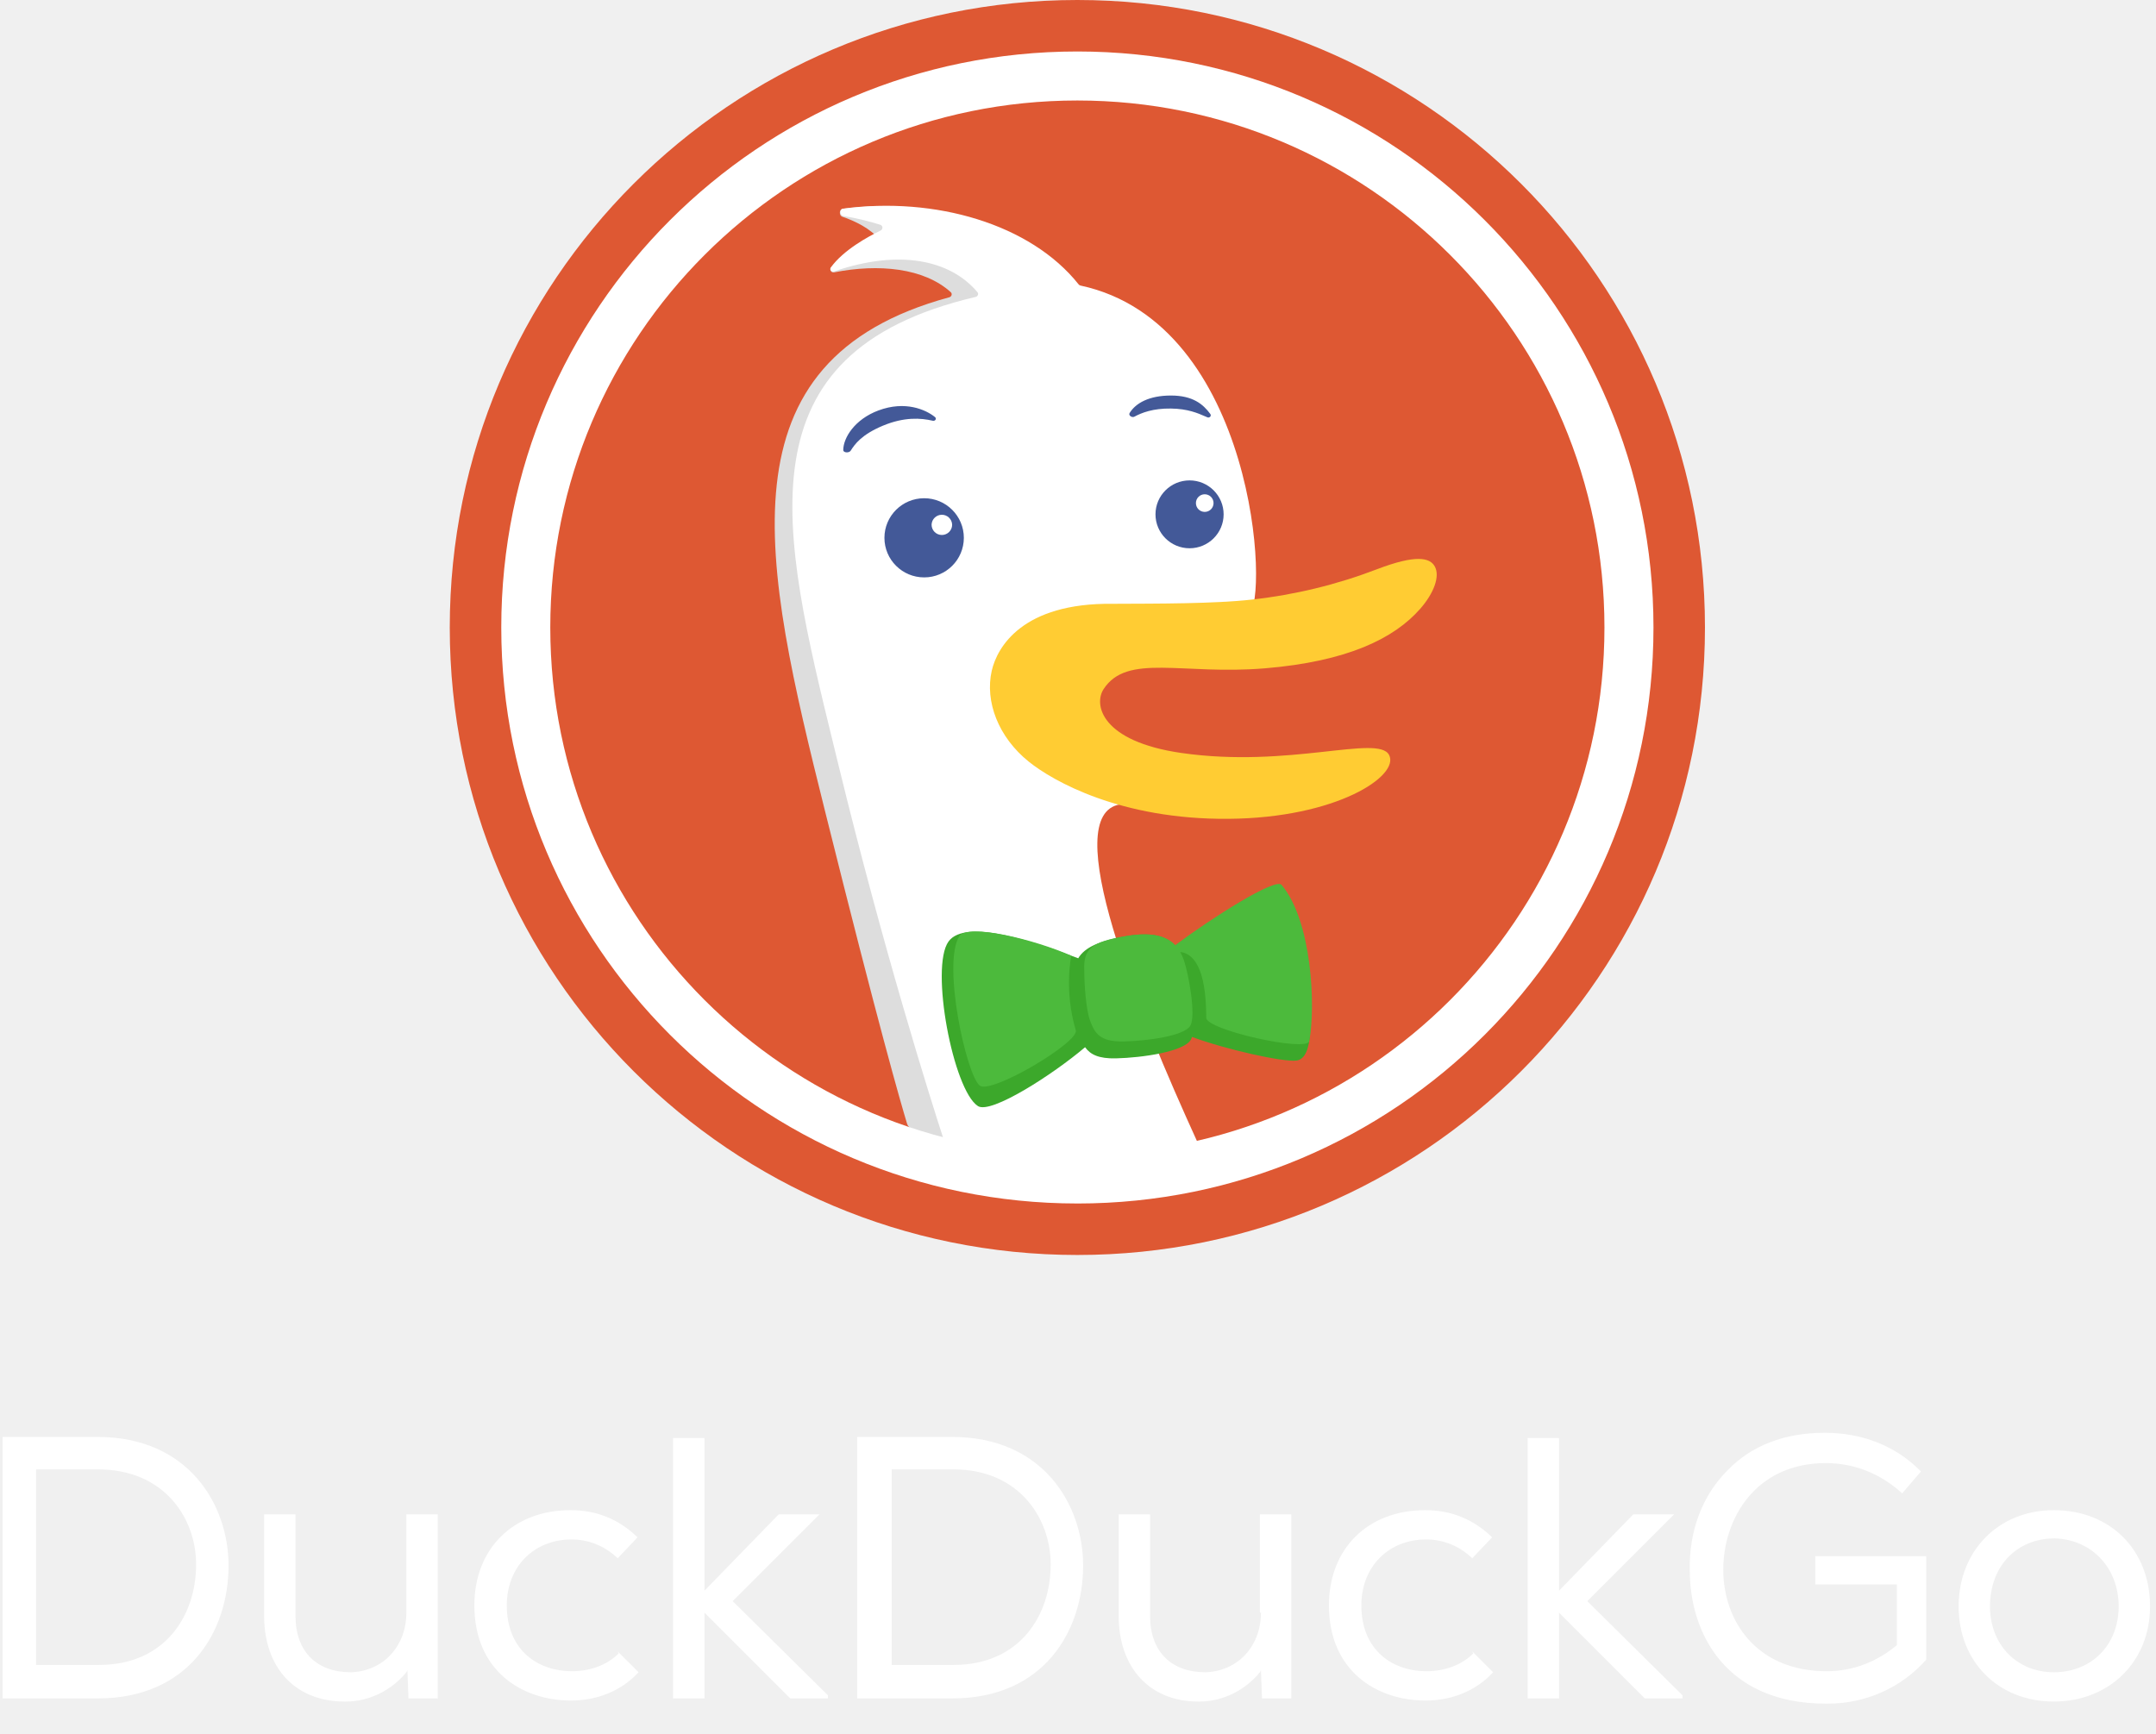
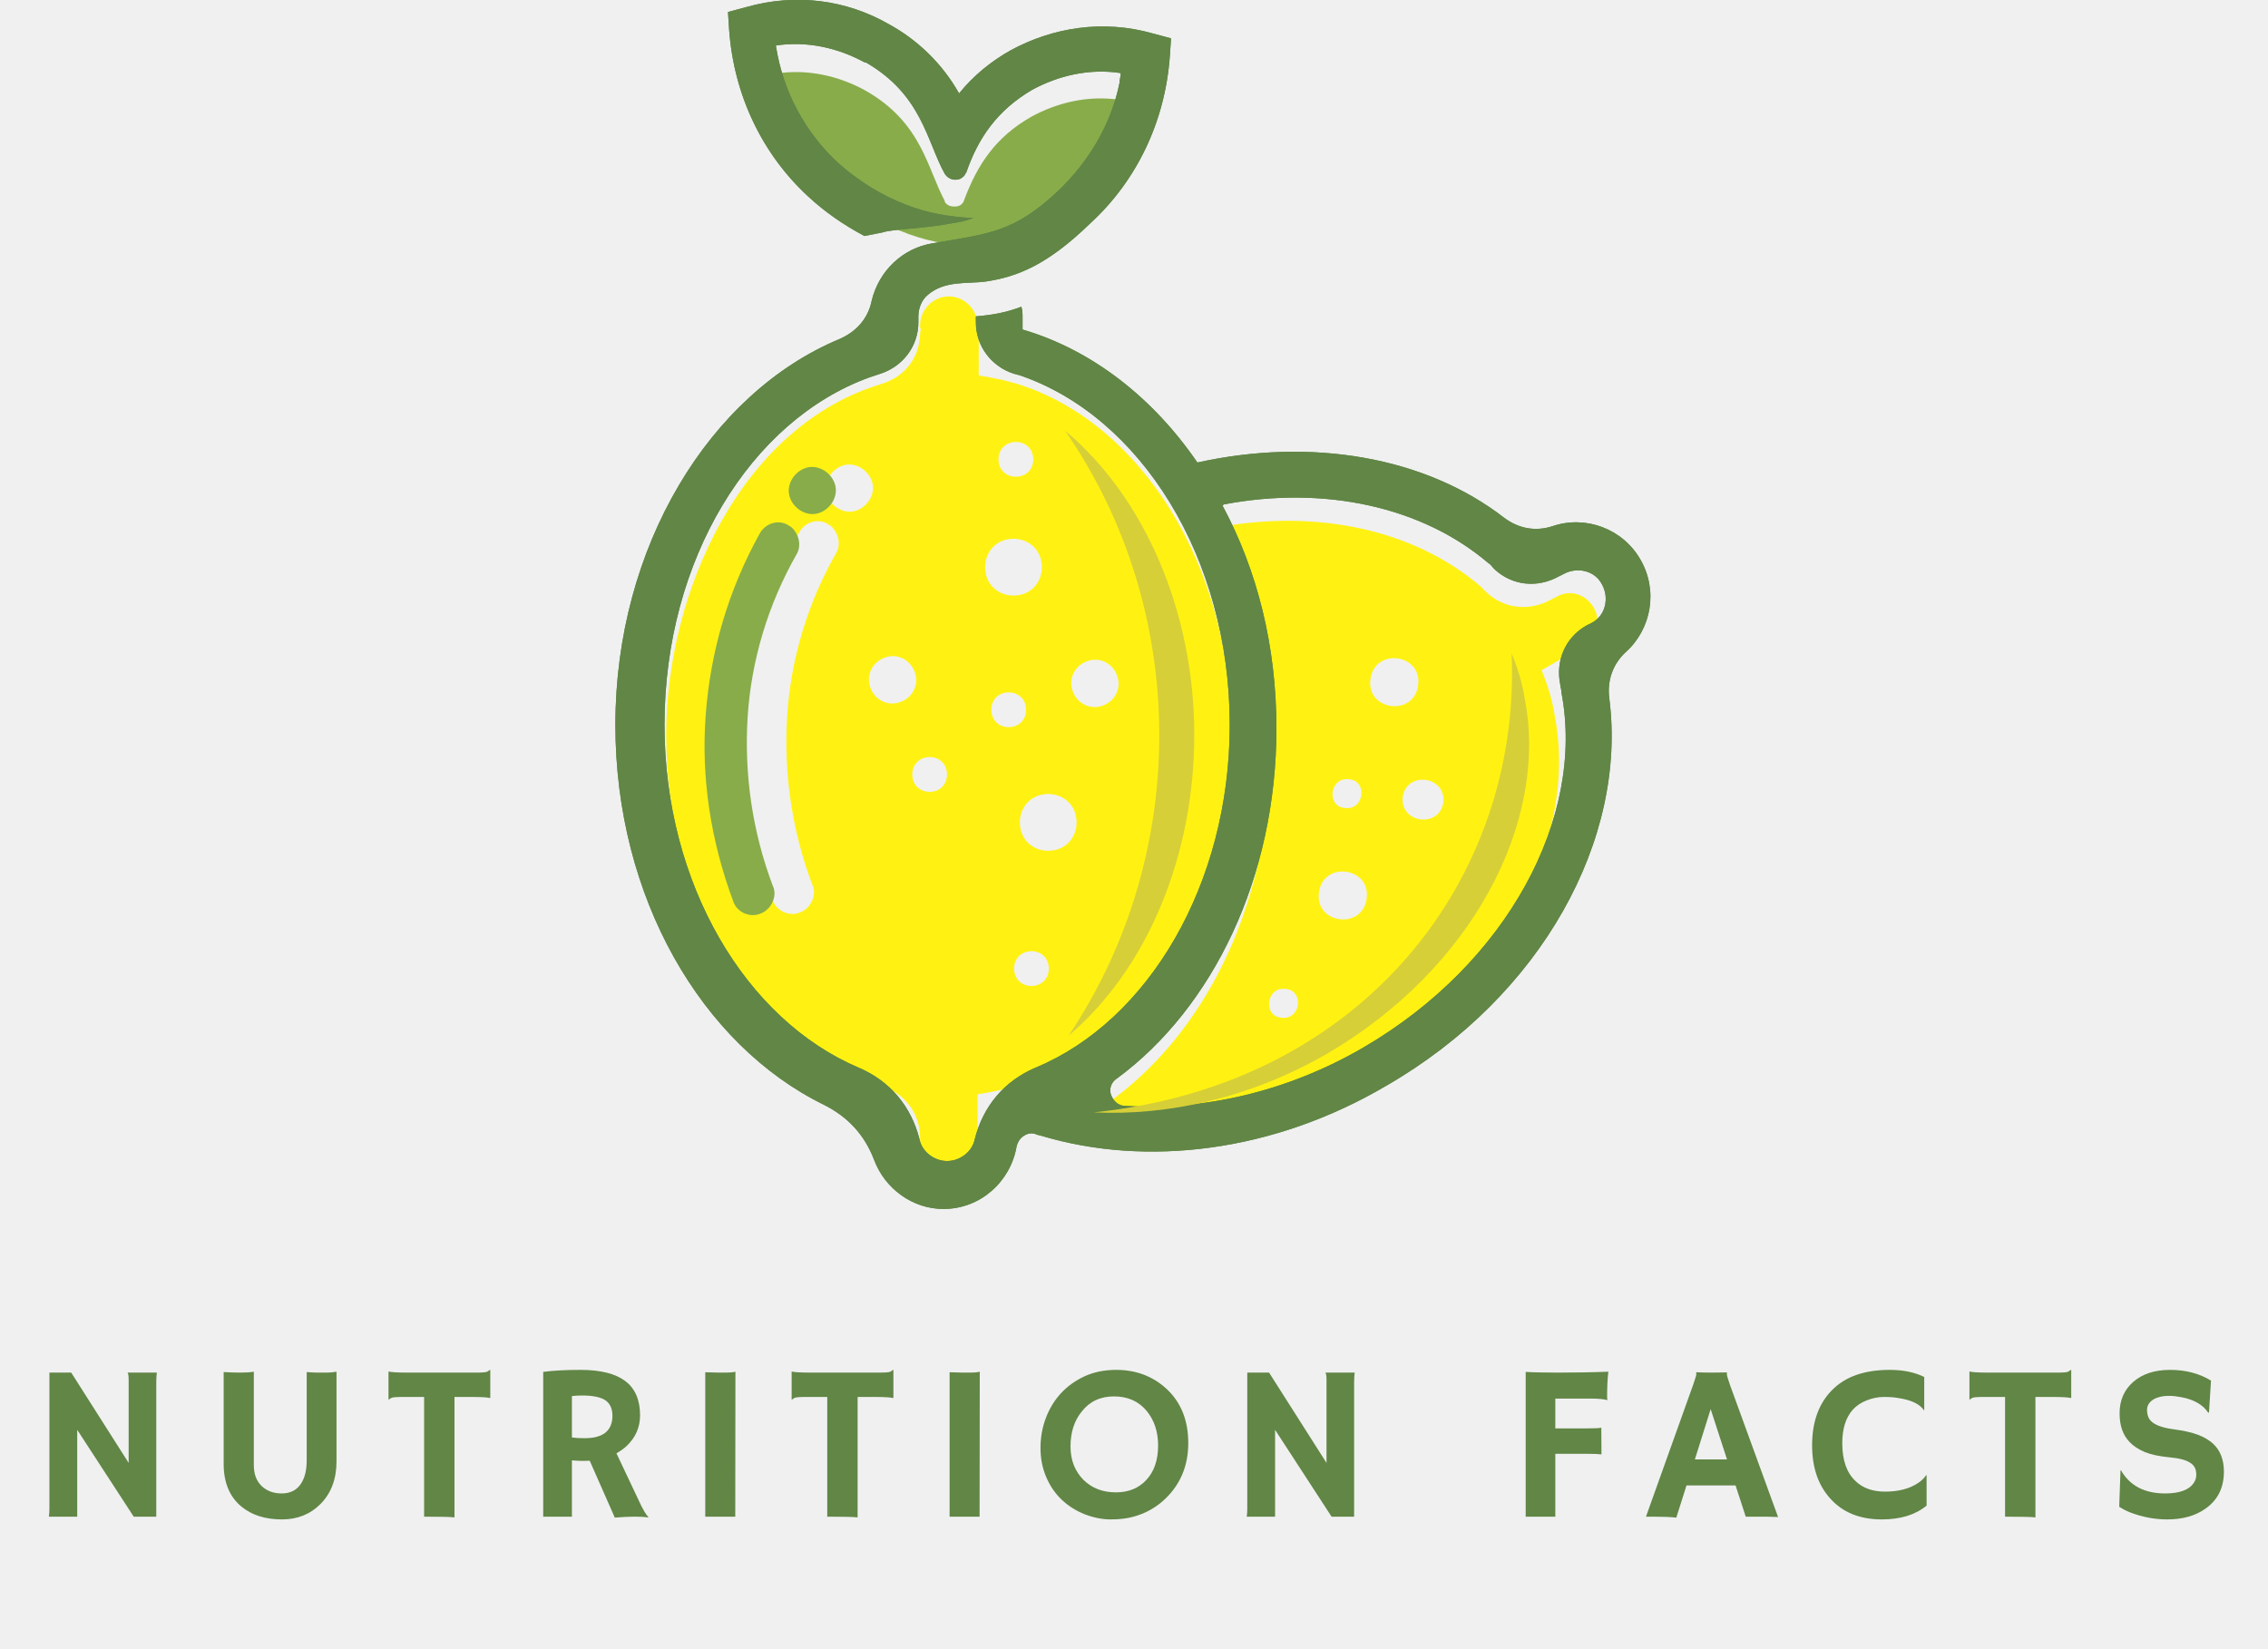
- <svg xmlns="http://www.w3.org/2000/svg" fill="none" viewBox="0 0 184 148">
-   <path fill="#fff" d="M69.942 129.26H66.46l-6.338 6.517v-13.033h-2.678v22.228h2.678v-7.32l7.23 7.23.09.09h3.214v-.268l-8.124-8.034zm-17.14 11.873c-.982.982-2.41 1.518-4.017 1.518-2.767 0-5.534-1.696-5.534-5.624 0-3.303 2.32-5.624 5.534-5.624 1.428 0 2.767.536 3.839 1.518l.089.089 1.696-1.786-.09-.089c-1.606-1.517-3.48-2.232-5.623-2.232-4.91 0-8.213 3.303-8.213 8.124 0 5.624 4.106 8.123 8.213 8.123h.09c2.141 0 4.195-.803 5.623-2.321l.09-.089-1.786-1.785zm-18.122-3.481c0 2.856-1.963 4.999-4.73 5.088-2.946 0-4.732-1.785-4.732-4.82v-8.66H22.54v8.66c0 4.463 2.678 7.32 6.874 7.32h.09c2.052 0 3.927-.982 5.177-2.5l.089-.179.09 2.411h2.499V129.26H34.68zM8.347 122.655H.223v22.317h8.124c7.766 0 11.158-5.713 11.158-11.337 0-5.267-3.481-10.98-11.158-10.98zm8.39 10.89c0 4.285-2.588 8.57-8.301 8.57H3.08v-16.693h5.267c5.713 0 8.39 4.196 8.39 8.123zm138.277 1.697h6.874v5.177c-1.696 1.428-3.749 2.232-5.981 2.232-6.07 0-8.838-4.374-8.838-8.659 0-4.374 2.768-9.106 8.749-9.106 2.41 0 4.642.893 6.427 2.5l.089.089 1.607-1.874-.089-.09c-2.143-2.142-4.999-3.213-8.124-3.213-3.392 0-6.248 1.071-8.302 3.213-2.142 2.143-3.302 5.178-3.213 8.57 0 5.267 3.035 11.337 11.605 11.337h.178c3.214 0 6.249-1.339 8.391-3.749v-8.838h-9.462v2.411zm-73.735-12.587h-8.124v22.317h8.124c7.766 0 11.158-5.713 11.158-11.337 0-5.267-3.481-10.98-11.158-10.98zm8.39 10.89c0 4.285-2.588 8.57-8.301 8.57h-5.267v-16.693h5.267c5.624 0 8.302 4.196 8.302 8.123zm85.609-4.642c-4.731 0-8.123 3.482-8.123 8.213s3.392 8.124 8.123 8.124 8.213-3.393 8.213-8.124c0-4.82-3.392-8.213-8.213-8.213zm5.535 8.213c0 3.303-2.321 5.624-5.535 5.624-3.124 0-5.445-2.321-5.445-5.624 0-3.392 2.232-5.802 5.534-5.802 3.125.089 5.446 2.499 5.446 5.802zm-73.2.536c0 2.856-1.964 4.999-4.731 5.088-2.946 0-4.731-1.785-4.731-4.82v-8.66h-2.679v8.66c0 4.463 2.679 7.32 6.785 7.32h.089c2.053 0 3.928-.982 5.178-2.5l.089-.179.089 2.411h2.5V129.26h-2.678v8.392zm18.121 3.481c-.982.982-2.41 1.518-4.017 1.518-2.767 0-5.534-1.696-5.534-5.624 0-3.303 2.321-5.624 5.534-5.624 1.429 0 2.768.536 3.839 1.518l.089.089 1.696-1.786-.089-.089c-1.607-1.517-3.482-2.232-5.624-2.232-4.91 0-8.213 3.303-8.213 8.124 0 5.624 4.107 8.123 8.213 8.123h.089c2.143 0 4.196-.803 5.624-2.321l.089-.089-1.785-1.785zm17.14-11.873h-3.482l-6.338 6.517v-13.033h-2.678v22.228h2.678v-7.32l7.231 7.23.089.09h3.214v-.268l-8.123-8.034z" />
-   <path fill="#de5833" fill-rule="evenodd" d="M91.946 107.122c29.581 0 53.561-23.98 53.561-53.561S121.527 0 91.947 0C62.364 0 38.384 23.98 38.384 53.561s23.98 53.561 53.561 53.561z" clip-rule="evenodd" />
-   <path fill="#ddd" fill-rule="evenodd" d="M99.478 93.522c0-.418.103-.513-1.227-3.165-3.535-7.079-7.088-17.059-5.472-23.495.294-1.17-3.33-43.304-5.892-44.661-2.848-1.518-6.351-3.925-9.556-4.46-1.626-.26-3.758-.138-5.425.087-.296.04-.308.572-.025.668 1.094.37 2.423 1.014 3.206 1.988.148.184-.051.474-.287.482-.738.028-2.077.337-3.844 1.838-.204.173-.035.495.228.443 3.797-.75 7.674-.38 9.96 1.696.148.135.07.377-.123.43C61.19 30.76 65.117 48.01 70.396 69.177c4.654 18.666 6.435 24.81 7.012 26.727a.72.72 0 0 0 .424.469c6.85 2.697 21.646 2.805 21.646-1.805z" clip-rule="evenodd" />
-   <path fill="#fff" d="M102.198 97.498c-2.406.941-7.114 1.36-9.833 1.36-3.988 0-9.73-.628-11.821-1.57-1.293-3.976-5.16-16.303-8.978-31.956l-.374-1.53-.003-.012c-4.54-18.542-8.248-33.687 12.074-38.445.185-.043.276-.265.153-.411-2.331-2.766-6.7-3.673-12.222-1.768-.227.079-.424-.15-.283-.344 1.083-1.493 3.2-2.64 4.244-3.144.216-.104.203-.42-.025-.491a23.299 23.299 0 0 0-3.156-.753c-.31-.05-.338-.58-.027-.623 7.83-1.053 16.006 1.298 20.109 6.466a.272.272 0 0 0 .155.096c15.024 3.226 16.1 26.977 14.369 28.059-.341.213-1.434.09-2.877-.07-5.846-.655-17.422-1.95-7.868 15.856.094.176-.03.409-.228.44-5.388.837 1.517 17.719 6.591 28.84z" />
-   <path fill="#3ca82b" d="M108.919 75.904c-1.144-.53-5.542 2.624-8.461 5.045-.61-.863-1.76-1.49-4.355-1.04-2.27.396-3.524.943-4.084 1.887-3.584-1.359-9.614-3.456-11.07-1.43-1.593 2.214.397 12.687 2.512 14.047 1.104.71 6.386-2.685 9.144-5.026.445.627 1.162.986 2.634.952 2.228-.052 5.841-.57 6.401-1.608.034-.063.064-.137.089-.222 2.835 1.06 7.824 2.18 8.939 2.014 2.905-.437-.405-13.996-1.749-14.619z" />
-   <path fill="#4cba3c" d="M100.725 81.26c.121.214.217.44.3.67.404 1.13 1.062 4.726.564 5.614-.498.888-3.732 1.317-5.727 1.351s-2.444-.695-2.848-1.825c-.324-.904-.483-3.03-.479-4.247-.082-1.806.578-2.44 3.627-2.934 2.257-.365 3.45.06 4.138.786 3.204-2.39 8.549-5.765 9.07-5.148 2.6 3.075 2.928 10.394 2.365 13.34-.184.962-8.791-.955-8.791-1.993 0-4.311-1.119-5.494-2.219-5.615zM81.87 79.913c.706-1.116 6.422.272 9.56 1.668 0 0-.644 2.922.382 6.364.3 1.007-7.22 5.488-8.201 4.717-1.134-.891-3.222-10.404-1.74-12.75z" />
-   <path fill="#fc3" fill-rule="evenodd" d="M84.64 57.249c.462-2.012 2.617-5.802 10.31-5.71 3.89-.016 8.722-.001 11.926-.365a42.885 42.885 0 0 0 10.65-2.59c3.331-1.27 4.513-.988 4.927-.227.456.835-.081 2.278-1.245 3.606-2.223 2.536-6.219 4.502-13.277 5.085-7.058.583-11.734-1.31-13.746 1.772-.868 1.33-.197 4.463 6.628 5.45 9.223 1.33 16.798-1.604 17.734.168s-4.455 5.38-13.693 5.455c-9.239.076-15.009-3.234-17.055-4.88-2.597-2.087-3.758-5.132-3.16-7.764z" clip-rule="evenodd" />
-   <g fill="#14307e" opacity=".8">
-     <path d="M96.404 35.256c.516-.844 1.658-1.495 3.528-1.495s2.75.744 3.359 1.573c.124.17-.064.368-.256.285l-.14-.061c-.684-.299-1.524-.666-2.963-.686-1.538-.022-2.508.363-3.12.695-.205.112-.53-.111-.408-.311zm-21.053 1.079c1.816-.759 3.243-.66 4.252-.422.213.05.36-.178.19-.315-.783-.632-2.535-1.416-4.821-.564-2.039.76-3 2.34-3.006 3.379-.001.245.503.265.633.058.352-.56.937-1.377 2.752-2.136z" />
-     <path fill-rule="evenodd" d="M101.521 46.799c-1.606 0-2.908-1.299-2.908-2.897s1.302-2.897 2.908-2.897c1.605 0 2.907 1.299 2.907 2.897s-1.302 2.897-2.907 2.897zm2.047-3.857a.752.752 0 0 0-1.505 0 .752.752 0 0 0 1.505 0zm-21.31 2.965a3.383 3.383 0 0 1-3.389 3.378c-1.87 0-3.389-1.513-3.389-3.378s1.52-3.379 3.389-3.379a3.385 3.385 0 0 1 3.389 3.379zm-.999-1.12a.878.878 0 0 0-1.755 0 .876.876 0 0 0 1.755 0z" clip-rule="evenodd" />
+ <svg xmlns="http://www.w3.org/2000/svg" width="260" height="189" viewBox="0 0 260 189" fill="none">
+   <path fill-rule="evenodd" clip-rule="evenodd" d="M108.359 23.13C106.302 19.422 105.75 14.062 99.162 10.354C96.141 8.703 92.573 7.88 89.005 8.432C89.828 13.787 92.438 18.458 96.141 21.896C100.26 25.74 105.615 28.078 111.516 28.214C114.813 27.802 117.557 27.25 119.891 26.151C120.302 25.74 120.854 25.328 121.266 24.917C124.969 21.484 127.578 16.812 128.401 11.453C124.833 10.901 121.266 11.729 118.245 13.375C114.125 15.714 112.068 18.87 110.557 22.854C110.417 23.406 110.005 23.682 109.458 23.682C108.911 23.682 108.495 23.542 108.224 22.995L108.359 23.13Z" fill="#88AC4A" />
+   <path fill-rule="evenodd" clip-rule="evenodd" d="M139.521 60.635C151.875 83.99 145.151 116.823 123.323 128.776C133.208 130.839 144.875 128.917 155.583 122.734C172.057 113.115 180.979 96.354 178.234 82.068C177.958 80.281 177.411 78.495 176.724 76.849L181.255 74.234C185.51 71.766 181.802 66.406 178.37 68.469L177.823 68.74C175.354 70.115 172.469 69.838 170.411 67.917C170.135 67.641 170 67.505 169.724 67.229C162.172 60.771 151.052 58.302 139.385 60.5L139.521 60.635ZM147.349 113.391C145.151 113.115 144.74 116.552 146.938 116.688C149.13 116.964 149.542 113.526 147.349 113.391ZM154.214 92.646C156.406 92.922 156.818 89.484 154.625 89.349C152.427 89.073 152.016 92.51 154.214 92.646ZM160.802 91.412C160.526 94.432 165.057 94.979 165.469 91.958C165.745 88.938 161.214 88.385 160.802 91.412ZM157.094 77.948C156.682 81.516 162.172 82.203 162.583 78.495C162.995 74.922 157.505 74.234 157.094 77.948ZM151.193 102.401C150.781 105.974 156.271 106.656 156.682 102.948C157.094 99.375 151.604 98.693 151.193 102.401Z" fill="#FFF212" />
+   <path fill-rule="evenodd" clip-rule="evenodd" d="M112.068 37.693C112.068 37.969 112.203 38.245 112.203 38.516V43.052C112.479 43.052 112.755 43.188 113.026 43.188C113.302 43.188 113.578 43.323 113.714 43.323C113.99 43.323 114.26 43.464 114.401 43.464C114.677 43.464 114.948 43.599 115.089 43.599C115.635 43.74 116.047 43.875 116.599 44.01C130.734 48.406 141.172 64.755 141.172 84.266C141.172 103.359 131.01 119.432 117.281 124.245C115.635 124.792 113.849 125.203 112.068 125.479V131.115C112.068 132.896 110.557 134.411 108.771 134.411C106.99 134.411 105.479 132.896 105.479 131.115V130.427C105.479 127.677 103.693 125.344 101.083 124.516C100.807 124.38 100.536 124.38 100.26 124.245C86.531 119.432 76.375 103.359 76.375 84.266C76.375 67.781 85.021 48.823 101.083 44.01C103.693 43.188 105.339 41.125 105.479 38.38C105.479 38.104 105.479 37.969 105.615 37.693H105.479V37.281C105.479 35.495 106.99 33.984 108.771 33.984C110.557 33.984 112.068 35.495 112.068 37.281V37.693ZM85.432 81.792C84.885 88.938 85.984 96.219 88.594 103.224C89.005 104.458 90.516 105.146 91.75 104.599C92.162 104.458 92.438 104.188 92.708 103.911C93.26 103.224 93.537 102.26 93.12 101.438C90.787 95.255 89.828 88.662 90.24 82.068C90.651 75.609 92.573 69.151 95.87 63.385C96.417 62.422 96.141 61.188 95.318 60.359C95.182 60.224 95.042 60.224 94.906 60.089C93.807 59.401 92.297 59.812 91.615 61.047C88.042 67.505 85.984 74.51 85.432 81.792ZM117.693 109.13C116.599 109.406 116.047 110.505 116.323 111.604C116.599 112.703 117.693 113.255 118.792 112.979C119.891 112.703 120.443 111.604 120.167 110.505C119.891 109.406 118.792 108.854 117.693 109.13ZM114.536 53.219C114.813 54.318 115.911 54.865 117.01 54.589C118.109 54.318 118.656 53.219 118.38 52.12C118.109 51.021 117.01 50.469 115.911 50.745C114.813 51.021 114.26 52.12 114.536 53.219ZM113.026 65.854C113.438 67.641 115.224 68.604 117.01 68.193C118.792 67.781 119.755 65.995 119.344 64.208C118.932 62.422 117.146 61.458 115.359 61.87C113.578 62.286 112.615 64.068 113.026 65.854ZM103.005 80.557C104.516 80.146 105.339 78.63 104.927 77.26C104.516 75.75 103.005 74.922 101.635 75.333C100.125 75.75 99.302 77.26 99.713 78.63C100.125 80.146 101.635 80.969 103.005 80.557ZM108.495 88.25C108.224 87.151 107.125 86.599 106.026 86.875C104.927 87.151 104.38 88.25 104.651 89.349C104.927 90.448 106.026 90.995 107.125 90.724C108.224 90.448 108.771 89.349 108.495 88.25ZM116.182 83.302C117.281 83.031 117.833 81.927 117.557 80.828C117.281 79.729 116.182 79.182 115.089 79.458C113.99 79.729 113.438 80.828 113.714 81.927C113.99 83.031 115.089 83.578 116.182 83.302ZM122.911 79.047C123.323 80.557 124.833 81.38 126.208 80.969C127.719 80.557 128.542 79.047 128.13 77.672C127.719 76.162 126.208 75.333 124.833 75.75C123.323 76.162 122.5 77.672 122.911 79.047ZM117.01 95.12C117.422 96.906 119.203 97.865 120.99 97.453C122.776 97.042 123.734 95.255 123.323 93.469C122.911 91.682 121.125 90.724 119.344 91.135C117.557 91.547 116.599 93.333 117.01 95.12ZM94.771 56.651C95.182 58.026 96.693 58.984 98.062 58.573C99.438 58.161 100.396 56.651 99.984 55.276C99.573 53.906 98.062 52.943 96.693 53.354C95.318 53.766 94.359 55.276 94.771 56.651Z" fill="#FFF212" />
+   <mask id="mask0_101_177" style="mask-type:luminance" maskUnits="userSpaceOnUse" x="70" y="0" width="120" height="139">
+     <path d="M70 0H190V138.755H70V0Z" fill="white" />
+   </mask>
+   <g mask="url(#mask0_101_177)">
+     <path fill-rule="evenodd" clip-rule="evenodd" d="M119.422 130.24C131.365 133.807 145.917 132.161 158.958 124.469C176.802 114.161 186.547 96.167 184.49 80.094C184.214 78.031 184.901 76.109 186.411 74.734C189.297 72.125 190.12 67.729 188.057 64.156C186 60.583 181.745 59.073 178.036 60.312C175.979 60.995 174.057 60.583 172.411 59.349C163.349 52.344 150.307 50.146 137.266 53.031C132.188 45.609 125.188 40.115 117.224 37.781V36.406C117.224 35.995 117.224 35.583 117.089 35.167C115.302 35.854 113.656 36.13 111.87 36.271C111.87 36.542 111.87 36.682 111.87 36.953C111.87 39.703 113.656 42.036 116.26 42.865C116.401 42.865 116.672 43 116.813 43C130.677 47.672 140.974 63.88 140.974 83.115C140.974 101.385 131.635 117.047 118.734 122.406C115.167 123.917 112.693 126.802 111.734 130.651C111.458 132.021 110.083 133.12 108.573 133.12C107.063 133.12 105.693 132.021 105.417 130.651C104.458 126.802 101.984 123.917 98.417 122.406C85.51 116.911 76.177 101.385 76.177 83.115C76.177 64.156 86.062 48.219 99.651 43.276C100.063 43.135 100.474 43 100.885 42.865C103.495 42.036 105.281 39.703 105.281 36.953C105.281 36.682 105.281 36.542 105.281 36.271C105.281 35.307 105.693 34.344 106.38 33.797C108.302 32.146 110.906 32.557 112.969 32.286C116.672 31.734 120.104 30.359 125.047 25.552C130.266 20.745 133.557 14.01 134.109 6.458L134.245 4.396L132.188 3.844C126.422 2.198 120.656 3.161 115.849 5.771C113.656 7.005 111.594 8.656 109.948 10.713C108.026 7.281 105.141 4.531 101.849 2.745C97.042 -1.74834e-05 91.276 -0.823 85.51 0.823L83.453 1.375L83.588 3.432C84.141 10.99 87.432 17.724 92.651 22.531C94.573 24.318 96.771 25.828 99.104 27.062C99.792 26.927 100.474 26.786 101.161 26.651C102.396 26.24 105.969 26.24 109.401 25.552C109.672 25.552 109.948 25.417 110.224 25.417C110.771 25.276 111.182 25.141 111.594 25.005C108.849 24.865 106.38 24.453 103.906 23.49C101.026 22.391 98.417 20.745 96.083 18.682C92.375 15.25 89.766 10.578 88.943 5.219C92.516 4.672 96.083 5.495 99.104 7.146C99.104 7.146 99.104 7.146 99.24 7.146C105.693 10.854 106.24 16.208 108.302 19.922C108.573 20.333 108.984 20.609 109.536 20.609C109.948 20.609 110.224 20.469 110.495 20.193C110.635 20.057 110.635 19.922 110.771 19.781C112.146 15.797 114.339 12.641 118.323 10.302C121.344 8.656 124.911 7.828 128.479 8.38C128.479 8.792 128.344 9.068 128.344 9.479C127.38 14.286 124.776 18.547 121.344 21.844C116.26 26.651 113.38 26.786 106.927 27.891C103.495 28.438 100.75 31.047 99.927 34.484C99.516 36.542 98.141 38.052 96.219 38.88C81.396 45.062 70.547 62.646 70.547 83.115C70.547 102.896 80.432 119.797 94.438 126.667C97.182 128.042 99.104 130.099 100.203 132.984C101.438 136.281 104.594 138.62 108.161 138.62C112.417 138.62 115.849 135.458 116.536 131.474C116.672 130.922 116.948 130.51 117.359 130.24C117.771 129.964 118.323 129.823 118.87 130.099L119.422 130.24ZM140.286 57.839C151.818 55.641 163.073 58.109 170.625 64.568C170.901 64.708 171.036 64.979 171.313 65.255C173.37 67.177 176.255 67.453 178.724 66.078L179 65.943L179.271 65.807C180.781 64.979 182.844 65.391 183.667 67.042C184.49 68.552 184.078 70.615 182.432 71.438L182.156 71.573L181.88 71.713C179.411 73.088 178.313 75.833 178.859 78.443C178.859 78.719 179 78.995 179 79.406C181.745 93.693 172.823 110.453 156.349 120.073C147.427 125.292 137.677 127.354 129.031 126.802C128.208 126.802 127.656 126.255 127.38 125.568C127.109 124.88 127.38 124.057 128.068 123.641C139.052 115.536 146.328 100.562 146.328 83.526C146.328 74.047 144.13 65.391 140.151 57.974L140.286 57.839Z" fill="#618646" />
  </g>
-   <path fill="#fff" fill-rule="evenodd" d="M91.946 98.544c24.843 0 44.983-20.14 44.983-44.983 0-24.843-20.14-44.983-44.983-44.983-24.843 0-44.983 20.14-44.983 44.983 0 24.843 20.14 44.983 44.983 44.983zm0 4.184c27.154 0 49.167-22.013 49.167-49.167S119.1 4.394 91.946 4.394 42.78 26.407 42.78 53.56s22.013 49.167 49.167 49.167z" clip-rule="evenodd" />
+   <mask id="mask1_101_177" style="mask-type:luminance" maskUnits="userSpaceOnUse" x="70" y="0" width="120" height="139">
+     <path d="M70 0H190V138.755H70V0Z" fill="white" />
+   </mask>
+   <g mask="url(#mask1_101_177)">
+     <path fill-rule="evenodd" clip-rule="evenodd" d="M119.422 130.24C131.365 133.807 145.917 132.161 158.958 124.469C176.802 114.161 186.547 96.167 184.49 80.094C184.214 78.031 184.901 76.109 186.411 74.734C189.297 72.125 190.12 67.729 188.057 64.156C186 60.583 181.745 59.073 178.036 60.312C175.979 60.995 174.057 60.583 172.411 59.349C163.349 52.344 150.307 50.146 137.266 53.031C132.188 45.609 125.188 40.115 117.224 37.781V36.406C117.224 35.995 117.224 35.583 117.089 35.167C115.302 35.854 113.656 36.13 111.87 36.271C111.87 36.542 111.87 36.682 111.87 36.953C111.87 39.703 113.656 42.036 116.26 42.865C116.401 42.865 116.672 43 116.813 43C130.677 47.672 140.974 63.88 140.974 83.115C140.974 101.385 131.635 117.047 118.734 122.406C115.167 123.917 112.693 126.802 111.734 130.651C111.458 132.021 110.083 133.12 108.573 133.12C107.063 133.12 105.693 132.021 105.417 130.651C104.458 126.802 101.984 123.917 98.417 122.406C85.51 116.911 76.177 101.385 76.177 83.115C76.177 64.156 86.062 48.219 99.651 43.276C100.063 43.135 100.474 43 100.885 42.865C103.495 42.036 105.281 39.703 105.281 36.953C105.281 36.682 105.281 36.542 105.281 36.271C105.281 35.307 105.693 34.344 106.38 33.797C108.302 32.146 110.906 32.557 112.969 32.286C116.672 31.734 120.104 30.359 125.047 25.552C130.266 20.745 133.557 14.01 134.109 6.458L134.245 4.396L132.188 3.844C126.422 2.198 120.656 3.161 115.849 5.771C113.656 7.005 111.594 8.656 109.948 10.713C108.026 7.281 105.141 4.531 101.849 2.745C97.042 -1.74834e-05 91.276 -0.823 85.51 0.823L83.453 1.375L83.588 3.432C84.141 10.99 87.432 17.724 92.651 22.531C94.573 24.318 96.771 25.828 99.104 27.062C99.792 26.927 100.474 26.786 101.161 26.651C102.396 26.24 105.969 26.24 109.401 25.552C109.672 25.552 109.948 25.417 110.224 25.417C110.771 25.276 111.182 25.141 111.594 25.005C108.849 24.865 106.38 24.453 103.906 23.49C101.026 22.391 98.417 20.745 96.083 18.682C92.375 15.25 89.766 10.578 88.943 5.219C92.516 4.672 96.083 5.495 99.104 7.146C99.104 7.146 99.104 7.146 99.24 7.146C105.693 10.854 106.24 16.208 108.302 19.922C108.573 20.333 108.984 20.609 109.536 20.609C109.948 20.609 110.224 20.469 110.495 20.193C110.635 20.057 110.635 19.922 110.771 19.781C112.146 15.797 114.339 12.641 118.323 10.302C121.344 8.656 124.911 7.828 128.479 8.38C128.479 8.792 128.344 9.068 128.344 9.479C127.38 14.286 124.776 18.547 121.344 21.844C116.26 26.651 113.38 26.786 106.927 27.891C103.495 28.438 100.75 31.047 99.927 34.484C99.516 36.542 98.141 38.052 96.219 38.88C81.396 45.062 70.547 62.646 70.547 83.115C70.547 102.896 80.432 119.797 94.438 126.667C97.182 128.042 99.104 130.099 100.203 132.984C101.438 136.281 104.594 138.62 108.161 138.62C112.417 138.62 115.849 135.458 116.536 131.474C116.672 130.922 116.948 130.51 117.359 130.24C117.771 129.964 118.323 129.823 118.87 130.099L119.422 130.24ZM140.286 57.839C151.818 55.641 163.073 58.109 170.625 64.568C170.901 64.708 171.036 64.979 171.313 65.255C173.37 67.177 176.255 67.453 178.724 66.078L179 65.943L179.271 65.807C180.781 64.979 182.844 65.391 183.667 67.042C184.49 68.552 184.078 70.615 182.432 71.438L182.156 71.573L181.88 71.713C179.411 73.088 178.313 75.833 178.859 78.443C178.859 78.719 179 78.995 179 79.406C181.745 93.693 172.823 110.453 156.349 120.073C147.427 125.292 137.677 127.354 129.031 126.802C128.208 126.802 127.656 126.255 127.38 125.568C127.109 124.88 127.38 124.057 128.068 123.641C139.052 115.536 146.328 100.562 146.328 83.526C146.328 74.047 144.13 65.391 140.151 57.974L140.286 57.839Z" fill="#618646" />
+   </g>
+   <path fill-rule="evenodd" clip-rule="evenodd" d="M90.516 56.927C90.927 58.302 92.438 59.26 93.807 58.849C95.182 58.438 96.141 56.927 95.729 55.552C95.318 54.177 93.807 53.219 92.438 53.63C91.062 54.042 90.104 55.552 90.516 56.927ZM80.906 81.927C80.354 89.073 81.453 96.354 84.062 103.359C84.474 104.599 85.984 105.286 87.219 104.734C87.63 104.599 87.906 104.323 88.182 104.047C88.729 103.359 89.005 102.401 88.594 101.573C86.26 95.391 85.297 88.797 85.708 82.203C86.12 75.75 88.042 69.292 91.339 63.521C91.885 62.557 91.615 61.323 90.787 60.5C90.651 60.359 90.516 60.359 90.375 60.224C89.276 59.536 87.766 59.948 87.083 61.188C83.51 67.641 81.453 74.651 80.906 81.927Z" fill="#88AC4A" />
+   <path fill-rule="evenodd" clip-rule="evenodd" d="M122.089 49.37C136.365 69.979 136.5 97.865 122.5 118.75C131.422 111.193 136.911 98.276 136.911 84.266C136.911 70.25 131.286 57.062 122.089 49.37Z" fill="#D7CF37" />
+   <path fill-rule="evenodd" clip-rule="evenodd" d="M173.292 74.922C174.391 100.75 156.271 124.38 125.38 127.542C133.896 127.953 143.365 125.891 152.151 120.807C168.625 111.193 177.547 94.432 174.802 80.146C174.526 78.359 173.979 76.573 173.292 74.922Z" fill="#D7CF37" />
+   <path d="M5.603 173.902C5.645 173.626 5.665 173.318 5.665 172.985V157.381H8.165L14.749 167.735V158.235C14.749 157.777 14.707 157.496 14.624 157.381H17.978C17.936 157.714 17.915 158.084 17.915 158.485V173.902H15.332L8.853 163.943V173.902H5.603Z" fill="#618646" />
+   <path d="M35.16 157.318C35.671 157.36 36.103 157.381 36.452 157.381H37.473C37.816 157.381 38.186 157.35 38.577 157.277V167.548C38.577 169.589 37.957 171.23 36.723 172.464C35.556 173.631 34.087 174.214 32.327 174.214C30.395 174.214 28.832 173.714 27.64 172.714C26.306 171.589 25.64 169.964 25.64 167.839V157.318C26.332 157.36 26.978 157.381 27.577 157.381C28.186 157.381 28.692 157.35 29.098 157.277V168.006C29.098 169.048 29.416 169.86 30.056 170.443C30.65 170.975 31.395 171.235 32.285 171.235C33.619 171.235 34.499 170.558 34.931 169.193C35.082 168.709 35.16 168.105 35.16 167.381V157.318Z" fill="#618646" />
+   <path d="M52.1 173.985C51.694 173.928 50.668 173.902 49.017 173.902H48.621V160.173H46.163C45.439 160.173 45.007 160.209 44.871 160.277C44.746 160.35 44.642 160.417 44.559 160.485L44.538 160.464V157.277L44.559 157.256C44.835 157.339 45.58 157.381 46.788 157.381H54.559C55.293 157.381 55.725 157.35 55.85 157.277C55.986 157.193 56.09 157.126 56.163 157.068L56.205 157.089V160.256L56.163 160.298C55.897 160.214 55.163 160.173 53.955 160.173H52.1V173.985Z" fill="#618646" />
+   <path d="M67.605 167.485C67.355 167.501 67.084 167.506 66.792 167.506C66.511 167.506 66.105 167.485 65.563 167.443V173.902H62.271V157.298C63.422 157.147 64.844 157.068 66.542 157.068C68.834 157.068 70.542 157.496 71.667 158.339C72.803 159.188 73.376 160.501 73.376 162.277C73.376 163.652 72.86 164.829 71.834 165.798C71.485 166.121 71.094 166.397 70.667 166.631L73.188 171.964C73.688 173.063 74.068 173.714 74.334 173.923L74.271 173.985C73.464 173.86 72.198 173.871 70.48 174.006L67.605 167.485ZM66.771 160.006C66.355 160.006 65.948 160.027 65.563 160.068V164.818C65.964 164.876 66.438 164.902 66.98 164.902C67.521 164.902 67.98 164.855 68.355 164.756C68.73 164.662 69.053 164.516 69.334 164.318C69.917 163.876 70.209 163.214 70.209 162.339C70.209 161.464 69.901 160.85 69.292 160.485C68.719 160.167 67.881 160.006 66.771 160.006Z" fill="#618646" />
+   <path d="M80.85 157.339C81.683 157.37 82.183 157.381 82.35 157.381H83.246C83.689 157.381 84.043 157.35 84.308 157.277L84.288 173.902H80.85V157.339Z" fill="#618646" />
+   <path d="M98.315 173.985C97.908 173.928 96.882 173.902 95.231 173.902H94.835V160.173H92.377C91.653 160.173 91.221 160.209 91.085 160.277C90.96 160.35 90.856 160.417 90.773 160.485L90.752 160.464V157.277L90.773 157.256C91.049 157.339 91.794 157.381 93.002 157.381H100.773C101.507 157.381 101.94 157.35 102.065 157.277C102.2 157.193 102.304 157.126 102.377 157.068L102.419 157.089V160.256L102.377 160.298C102.111 160.214 101.377 160.173 100.169 160.173H98.315V173.985Z" fill="#618646" />
+   <path d="M108.861 157.339C109.694 157.37 110.194 157.381 110.361 157.381H111.256C111.699 157.381 112.053 157.35 112.319 157.277L112.298 173.902H108.861V157.339Z" fill="#618646" />
+   <path d="M121.7 171.943C120.95 171.225 120.356 170.355 119.929 169.339C119.497 168.329 119.283 167.225 119.283 166.027C119.283 164.818 119.481 163.683 119.888 162.61C120.289 161.527 120.867 160.579 121.617 159.756C122.377 158.938 123.289 158.287 124.346 157.798C125.414 157.313 126.617 157.068 127.95 157.068C130.226 157.068 132.148 157.792 133.721 159.235C135.388 160.777 136.221 162.855 136.221 165.464C136.221 168.006 135.356 170.121 133.638 171.798C132.58 172.829 131.325 173.537 129.867 173.923C129.143 174.115 128.294 174.214 127.325 174.214C126.367 174.214 125.377 174.016 124.367 173.631C123.351 173.23 122.461 172.667 121.7 171.943ZM122.721 165.86C122.721 166.626 122.846 167.334 123.096 167.985C123.356 168.626 123.721 169.183 124.179 169.652C125.148 170.626 126.398 171.11 127.929 171.11C129.372 171.11 130.533 170.641 131.408 169.693C132.309 168.735 132.763 167.417 132.763 165.735C132.763 164.167 132.33 162.855 131.471 161.798C130.554 160.673 129.294 160.11 127.7 160.11C126.143 160.11 124.914 160.688 124.013 161.839C123.148 162.897 122.721 164.235 122.721 165.86Z" fill="#618646" />
+   <path d="M142.923 173.902C142.965 173.626 142.985 173.318 142.985 172.985V157.381H145.485L152.069 167.735V158.235C152.069 157.777 152.027 157.496 151.944 157.381H155.298C155.256 157.714 155.235 158.084 155.235 158.485V173.902H152.652L146.173 163.943V173.902H142.923Z" fill="#618646" />
+   <path d="M183.591 166.756C183.2 166.714 182.695 166.693 182.07 166.693H178.299V173.902H174.903V157.298C175.122 157.313 175.383 157.329 175.674 157.339L176.591 157.36C177.216 157.376 177.867 157.381 178.549 157.381C180.575 157.381 182.518 157.35 184.383 157.277C184.284 158.016 184.237 158.985 184.237 160.193C184.237 160.334 184.247 160.438 184.278 160.506L184.237 160.527C183.805 160.417 183.195 160.36 182.403 160.36H178.299V163.777H181.924C182.841 163.777 183.388 163.751 183.57 163.693L183.591 166.756Z" fill="#618646" />
+   <path d="M192.171 174.006C191.462 173.933 190.634 173.902 189.691 173.902H188.691L194.108 158.756C194.343 158.079 194.462 157.683 194.462 157.568C194.462 157.459 194.452 157.391 194.441 157.36L194.462 157.339C195.004 157.37 195.572 157.381 196.171 157.381C196.671 157.381 197.264 157.376 197.962 157.36L197.983 157.381C197.968 157.412 197.962 157.459 197.962 157.527C197.962 157.683 198.077 158.1 198.316 158.777L203.837 173.943C203.671 173.928 203.473 173.923 203.254 173.923C203.254 173.923 203.035 173.912 202.608 173.902C202.4 173.902 202.212 173.902 202.046 173.902H200.129L198.962 170.318H193.337L192.171 174.006ZM197.983 167.339L196.108 161.568L194.296 167.339H197.983Z" fill="#618646" />
+   <path d="M216.632 157.068C218.174 157.068 219.492 157.339 220.591 157.881V161.673L220.57 161.714C220.096 160.996 219.117 160.522 217.632 160.298C217.2 160.214 216.643 160.173 215.966 160.173C215.299 160.173 214.638 160.308 213.987 160.568C213.346 160.818 212.82 161.173 212.403 161.631C211.596 162.537 211.195 163.818 211.195 165.485C211.195 167.433 211.705 168.881 212.737 169.839C213.57 170.631 214.685 171.027 216.091 171.027C217.658 171.027 218.929 170.693 219.903 170.027C220.263 169.792 220.57 169.496 220.82 169.131L220.862 169.152V172.631C219.58 173.688 217.872 174.214 215.737 174.214C213.205 174.214 211.226 173.412 209.799 171.798C208.424 170.272 207.737 168.246 207.737 165.714C207.737 163.048 208.492 160.943 210.007 159.402C211.518 157.85 213.726 157.068 216.632 157.068Z" fill="#618646" />
+   <path d="M233.337 173.985C232.93 173.928 231.904 173.902 230.253 173.902H229.857V160.173H227.399C226.675 160.173 226.243 160.209 226.107 160.277C225.982 160.35 225.878 160.417 225.795 160.485L225.774 160.464V157.277L225.795 157.256C226.071 157.339 226.816 157.381 228.024 157.381H235.795C236.529 157.381 236.962 157.35 237.087 157.277C237.222 157.193 237.326 157.126 237.399 157.068L237.441 157.089V160.256L237.399 160.298C237.133 160.214 236.399 160.173 235.191 160.173H233.337V173.985Z" fill="#618646" />
+   <path d="M253.466 158.298L253.237 161.943L253.153 161.985C252.539 161.058 251.497 160.459 250.028 160.193C249.554 160.1 249.101 160.048 248.674 160.048C248.258 160.048 247.893 160.089 247.591 160.173C247.284 160.246 247.028 160.35 246.82 160.485C246.362 160.792 246.133 161.183 246.133 161.652C246.133 162.277 246.331 162.751 246.737 163.068C247.221 163.459 248.039 163.73 249.195 163.881C250.346 164.037 251.268 164.246 251.966 164.506C252.659 164.772 253.226 165.105 253.674 165.506C254.518 166.272 254.945 167.35 254.945 168.735C254.945 170.558 254.258 171.959 252.883 172.943C251.716 173.792 250.237 174.214 248.445 174.214C246.997 174.214 245.575 173.943 244.174 173.402C243.7 173.209 243.289 172.996 242.945 172.756L243.091 168.61L243.133 168.568C244.159 170.35 245.846 171.235 248.195 171.235C249.862 171.235 250.956 170.834 251.487 170.027C251.679 169.751 251.778 169.443 251.778 169.11C251.778 168.777 251.721 168.501 251.612 168.277C251.497 168.058 251.32 167.871 251.07 167.714C250.596 167.397 249.789 167.188 248.653 167.089C247.513 166.98 246.581 166.777 245.862 166.485C245.153 166.183 244.581 165.808 244.153 165.36C243.372 164.568 242.987 163.464 242.987 162.048C242.987 160.579 243.497 159.381 244.528 158.464C245.581 157.537 246.997 157.068 248.778 157.068C250.57 157.068 252.133 157.48 253.466 158.298Z" fill="#618646" />
</svg>
